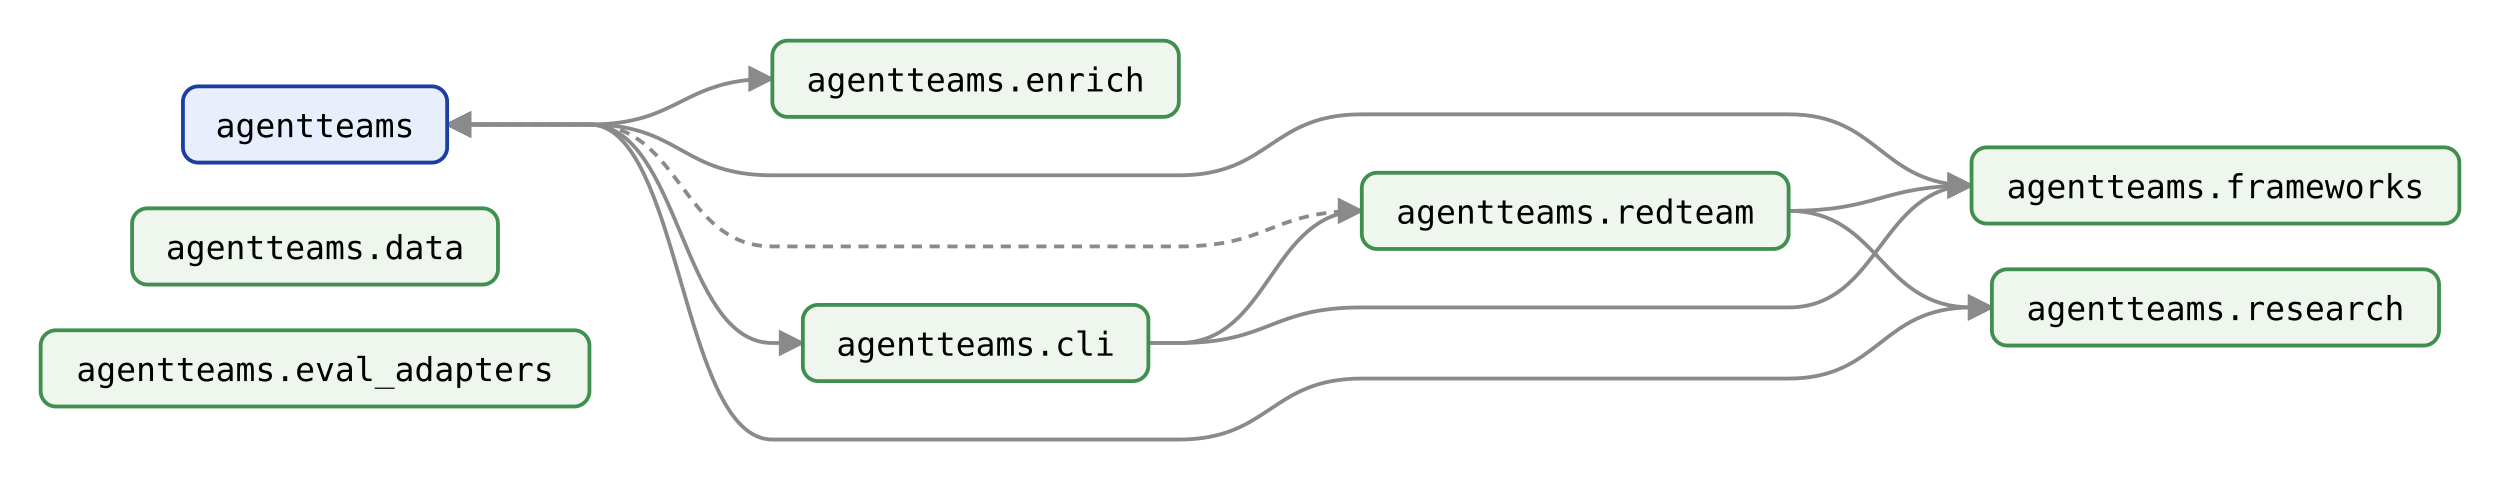
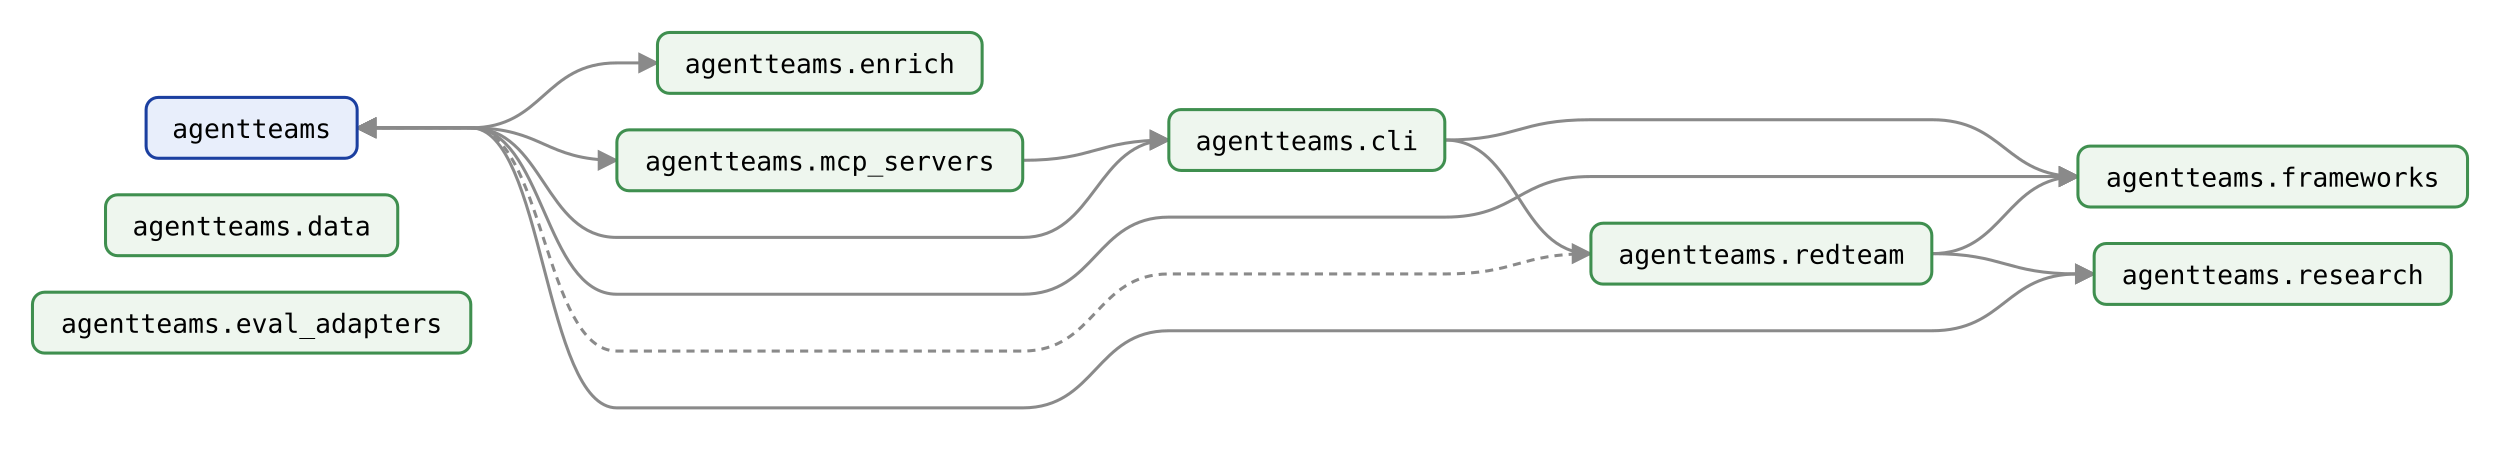
- <svg xmlns="http://www.w3.org/2000/svg" viewBox="0 0 984 194" width="984" height="194" font-family="monospace">
+ <svg xmlns="http://www.w3.org/2000/svg" viewBox="0 0 1232 222" width="1232" height="222" font-family="monospace">
  <defs>
    <marker id="arrow" viewBox="0 0 10 10" refX="9" refY="5" markerWidth="7" markerHeight="7" orient="auto-start-reverse">
      <polygon points="0,0 10,5 0,10" fill="#8a8a8a" />
    </marker>
  </defs>
-   <path d="M176,49 L232,49 C268,49 268,135 304,135 L316,135" fill="none" stroke="#8a8a8a" stroke-width="1.5" marker-start="url(#arrow)" marker-end="url(#arrow)" />
-   <path d="M176,49 L232,49 C268,49 268,31 304,31" fill="none" stroke="#8a8a8a" stroke-width="1.5" marker-start="url(#arrow)" marker-end="url(#arrow)" />
-   <path d="M176,49 L232,49 C268,49 268,69 304,69 L464,69 C500,69 500,45 536,45 L704,45 C740,45 740,73 776,73" fill="none" stroke="#8a8a8a" stroke-width="1.5" marker-start="url(#arrow)" marker-end="url(#arrow)" />
-   <path d="M176,49 L232,49 C268,49 268,173 304,173 L464,173 C500,173 500,149 536,149 L704,149 C740,149 740,121 776,121 L784,121" fill="none" stroke="#8a8a8a" stroke-width="1.5" marker-end="url(#arrow)" />
-   <path d="M452,135 L464,135 C500,135 500,121 536,121 L704,121 C740,121 740,73 776,73" fill="none" stroke="#8a8a8a" stroke-width="1.5" marker-end="url(#arrow)" />
-   <path d="M452,135 L464,135 C500,135 500,83 536,83" fill="none" stroke="#8a8a8a" stroke-width="1.5" marker-end="url(#arrow)" />
-   <path d="M536,83 C500,83 500,97 464,97 L304,97 C268,97 268,49 232,49 L176,49" fill="none" stroke="#8a8a8a" stroke-width="1.5" stroke-dasharray="4,3" marker-end="url(#arrow)" />
-   <path d="M704,83 C740,83 740,73 776,73" fill="none" stroke="#8a8a8a" stroke-width="1.5" marker-end="url(#arrow)" />
-   <path d="M704,83 C740,83 740,121 776,121 L784,121" fill="none" stroke="#8a8a8a" stroke-width="1.5" marker-end="url(#arrow)" />
-   <rect x="72" y="34" width="104" height="30" rx="6" fill="#e8eefb" stroke="#1b3fa0" stroke-width="1.5" />
-   <text x="124" y="54" font-size="13" text-anchor="middle" fill="#000000">agentteams</text>
-   <rect x="316" y="120" width="136" height="30" rx="6" fill="#eef6ee" stroke="#3f8f4f" stroke-width="1.5" />
-   <text x="384" y="140" font-size="13" text-anchor="middle" fill="#000000">agentteams.cli</text>
-   <rect x="52" y="82" width="144" height="30" rx="6" fill="#eef6ee" stroke="#3f8f4f" stroke-width="1.5" />
-   <text x="124" y="102" font-size="13" text-anchor="middle" fill="#000000">agentteams.data</text>
-   <rect x="304" y="16" width="160" height="30" rx="6" fill="#eef6ee" stroke="#3f8f4f" stroke-width="1.5" />
-   <text x="384" y="36" font-size="13" text-anchor="middle" fill="#000000">agentteams.enrich</text>
-   <rect x="16" y="130" width="216" height="30" rx="6" fill="#eef6ee" stroke="#3f8f4f" stroke-width="1.5" />
-   <text x="124" y="150" font-size="13" text-anchor="middle" fill="#000000">agentteams.eval_adapters</text>
-   <rect x="776" y="58" width="192" height="30" rx="6" fill="#eef6ee" stroke="#3f8f4f" stroke-width="1.5" />
-   <text x="872" y="78" font-size="13" text-anchor="middle" fill="#000000">agentteams.frameworks</text>
-   <rect x="536" y="68" width="168" height="30" rx="6" fill="#eef6ee" stroke="#3f8f4f" stroke-width="1.5" />
-   <text x="620" y="88" font-size="13" text-anchor="middle" fill="#000000">agentteams.redteam</text>
-   <rect x="784" y="106" width="176" height="30" rx="6" fill="#eef6ee" stroke="#3f8f4f" stroke-width="1.5" />
-   <text x="872" y="126" font-size="13" text-anchor="middle" fill="#000000">agentteams.research</text>
+   <path d="M176,63 L232,63 C268,63 268,117 304,117 L504,117 C540,117 540,69 576,69" fill="none" stroke="#8a8a8a" stroke-width="1.5" marker-start="url(#arrow)" marker-end="url(#arrow)" />
+   <path d="M176,63 L232,63 C268,63 268,31 304,31 L324,31" fill="none" stroke="#8a8a8a" stroke-width="1.5" marker-start="url(#arrow)" marker-end="url(#arrow)" />
+   <path d="M176,63 L232,63 C268,63 268,145 304,145 L504,145 C540,145 540,107 576,107 L712,107 C748,107 748,87 784,87 L952,87 L1024,87" fill="none" stroke="#8a8a8a" stroke-width="1.5" marker-start="url(#arrow)" marker-end="url(#arrow)" />
+   <path d="M176,63 L232,63 C268,63 268,79 304,79" fill="none" stroke="#8a8a8a" stroke-width="1.5" marker-start="url(#arrow)" marker-end="url(#arrow)" />
+   <path d="M176,63 L232,63 C268,63 268,201 304,201 L504,201 C540,201 540,163 576,163 L712,163 L784,163 L952,163 C988,163 988,135 1024,135 L1032,135" fill="none" stroke="#8a8a8a" stroke-width="1.5" marker-end="url(#arrow)" />
+   <path d="M712,69 C748,69 748,59 784,59 L952,59 C988,59 988,87 1024,87" fill="none" stroke="#8a8a8a" stroke-width="1.5" marker-end="url(#arrow)" />
+   <path d="M712,69 C748,69 748,125 784,125" fill="none" stroke="#8a8a8a" stroke-width="1.5" marker-end="url(#arrow)" />
+   <path d="M504,79 C540,79 540,69 576,69" fill="none" stroke="#8a8a8a" stroke-width="1.5" marker-end="url(#arrow)" />
+   <path d="M784,125 C748,125 748,135 712,135 L576,135 C540,135 540,173 504,173 L304,173 C268,173 268,63 232,63 L176,63" fill="none" stroke="#8a8a8a" stroke-width="1.5" stroke-dasharray="4,3" marker-end="url(#arrow)" />
+   <path d="M952,125 C988,125 988,87 1024,87" fill="none" stroke="#8a8a8a" stroke-width="1.5" marker-end="url(#arrow)" />
+   <path d="M952,125 C988,125 988,135 1024,135 L1032,135" fill="none" stroke="#8a8a8a" stroke-width="1.5" marker-end="url(#arrow)" />
+   <rect x="72" y="48" width="104" height="30" rx="6" fill="#e8eefb" stroke="#1b3fa0" stroke-width="1.5" />
+   <text x="124" y="68" font-size="13" text-anchor="middle" fill="#000000">agentteams</text>
+   <rect x="576" y="54" width="136" height="30" rx="6" fill="#eef6ee" stroke="#3f8f4f" stroke-width="1.5" />
+   <text x="644" y="74" font-size="13" text-anchor="middle" fill="#000000">agentteams.cli</text>
+   <rect x="52" y="96" width="144" height="30" rx="6" fill="#eef6ee" stroke="#3f8f4f" stroke-width="1.5" />
+   <text x="124" y="116" font-size="13" text-anchor="middle" fill="#000000">agentteams.data</text>
+   <rect x="324" y="16" width="160" height="30" rx="6" fill="#eef6ee" stroke="#3f8f4f" stroke-width="1.5" />
+   <text x="404" y="36" font-size="13" text-anchor="middle" fill="#000000">agentteams.enrich</text>
+   <rect x="16" y="144" width="216" height="30" rx="6" fill="#eef6ee" stroke="#3f8f4f" stroke-width="1.5" />
+   <text x="124" y="164" font-size="13" text-anchor="middle" fill="#000000">agentteams.eval_adapters</text>
+   <rect x="1024" y="72" width="192" height="30" rx="6" fill="#eef6ee" stroke="#3f8f4f" stroke-width="1.5" />
+   <text x="1120" y="92" font-size="13" text-anchor="middle" fill="#000000">agentteams.frameworks</text>
+   <rect x="304" y="64" width="200" height="30" rx="6" fill="#eef6ee" stroke="#3f8f4f" stroke-width="1.5" />
+   <text x="404" y="84" font-size="13" text-anchor="middle" fill="#000000">agentteams.mcp_servers</text>
+   <rect x="784" y="110" width="168" height="30" rx="6" fill="#eef6ee" stroke="#3f8f4f" stroke-width="1.5" />
+   <text x="868" y="130" font-size="13" text-anchor="middle" fill="#000000">agentteams.redteam</text>
+   <rect x="1032" y="120" width="176" height="30" rx="6" fill="#eef6ee" stroke="#3f8f4f" stroke-width="1.5" />
+   <text x="1120" y="140" font-size="13" text-anchor="middle" fill="#000000">agentteams.research</text>
</svg>
